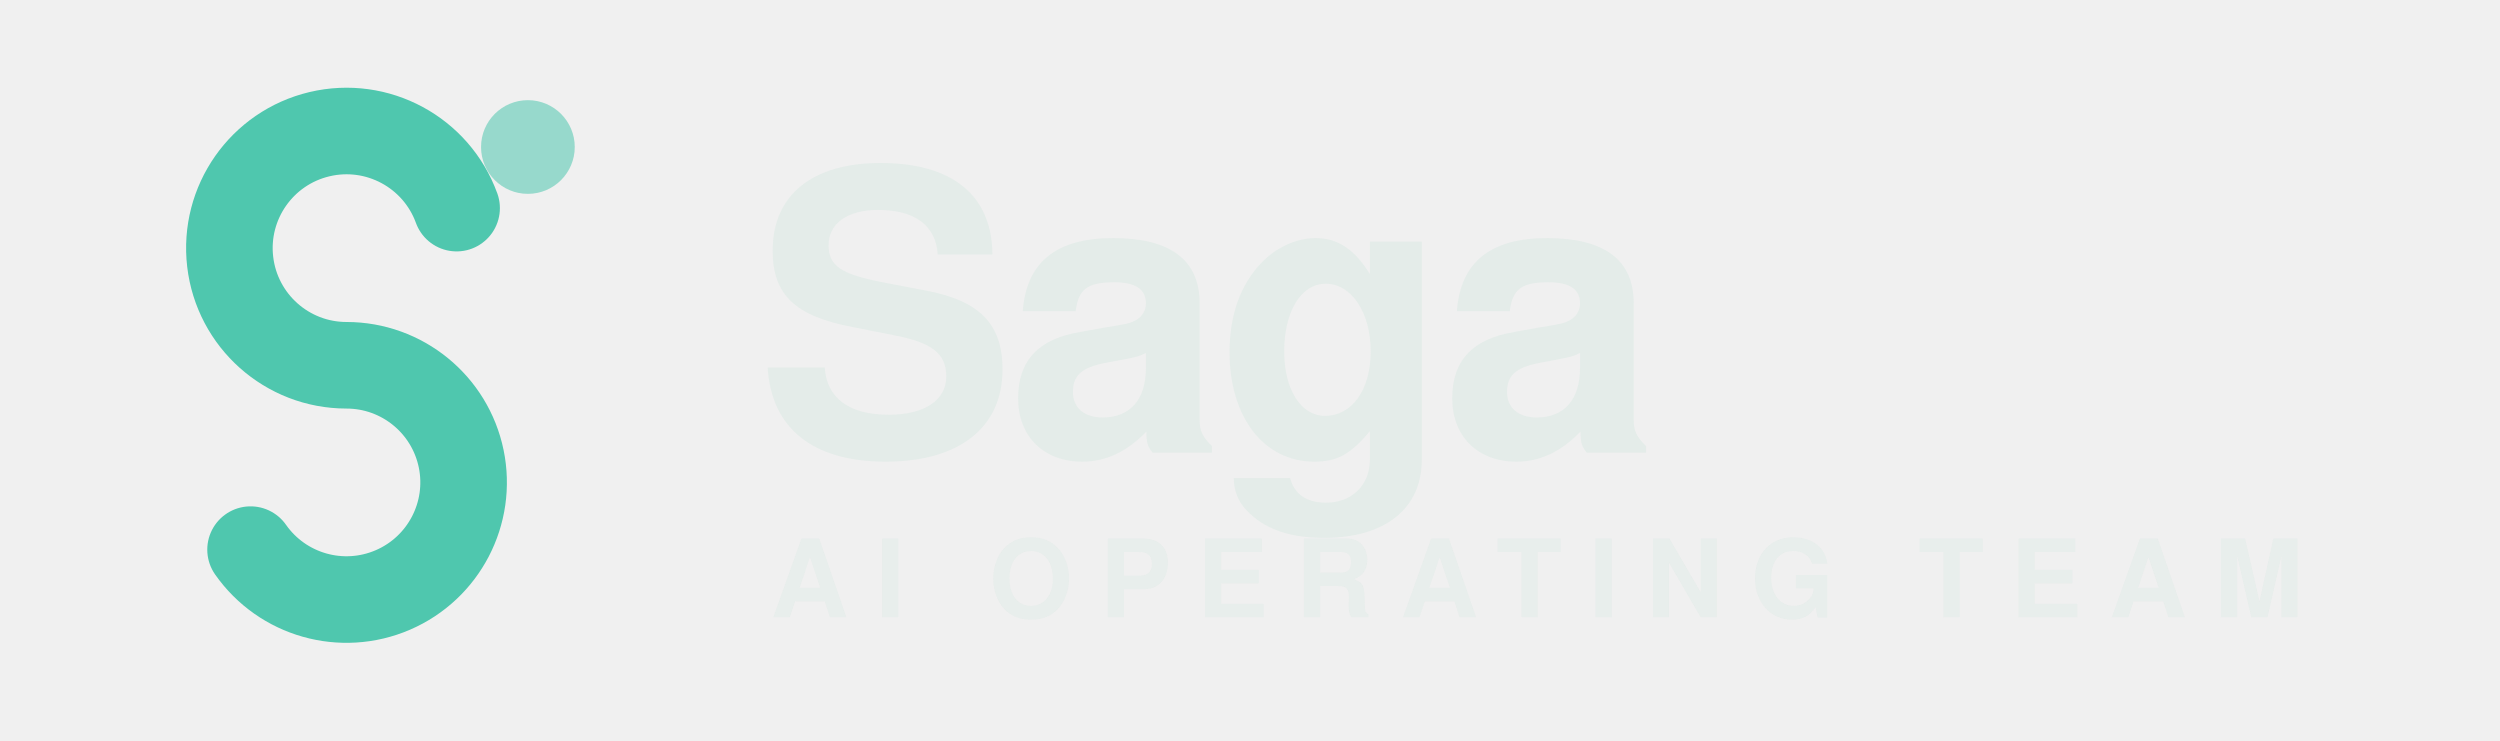
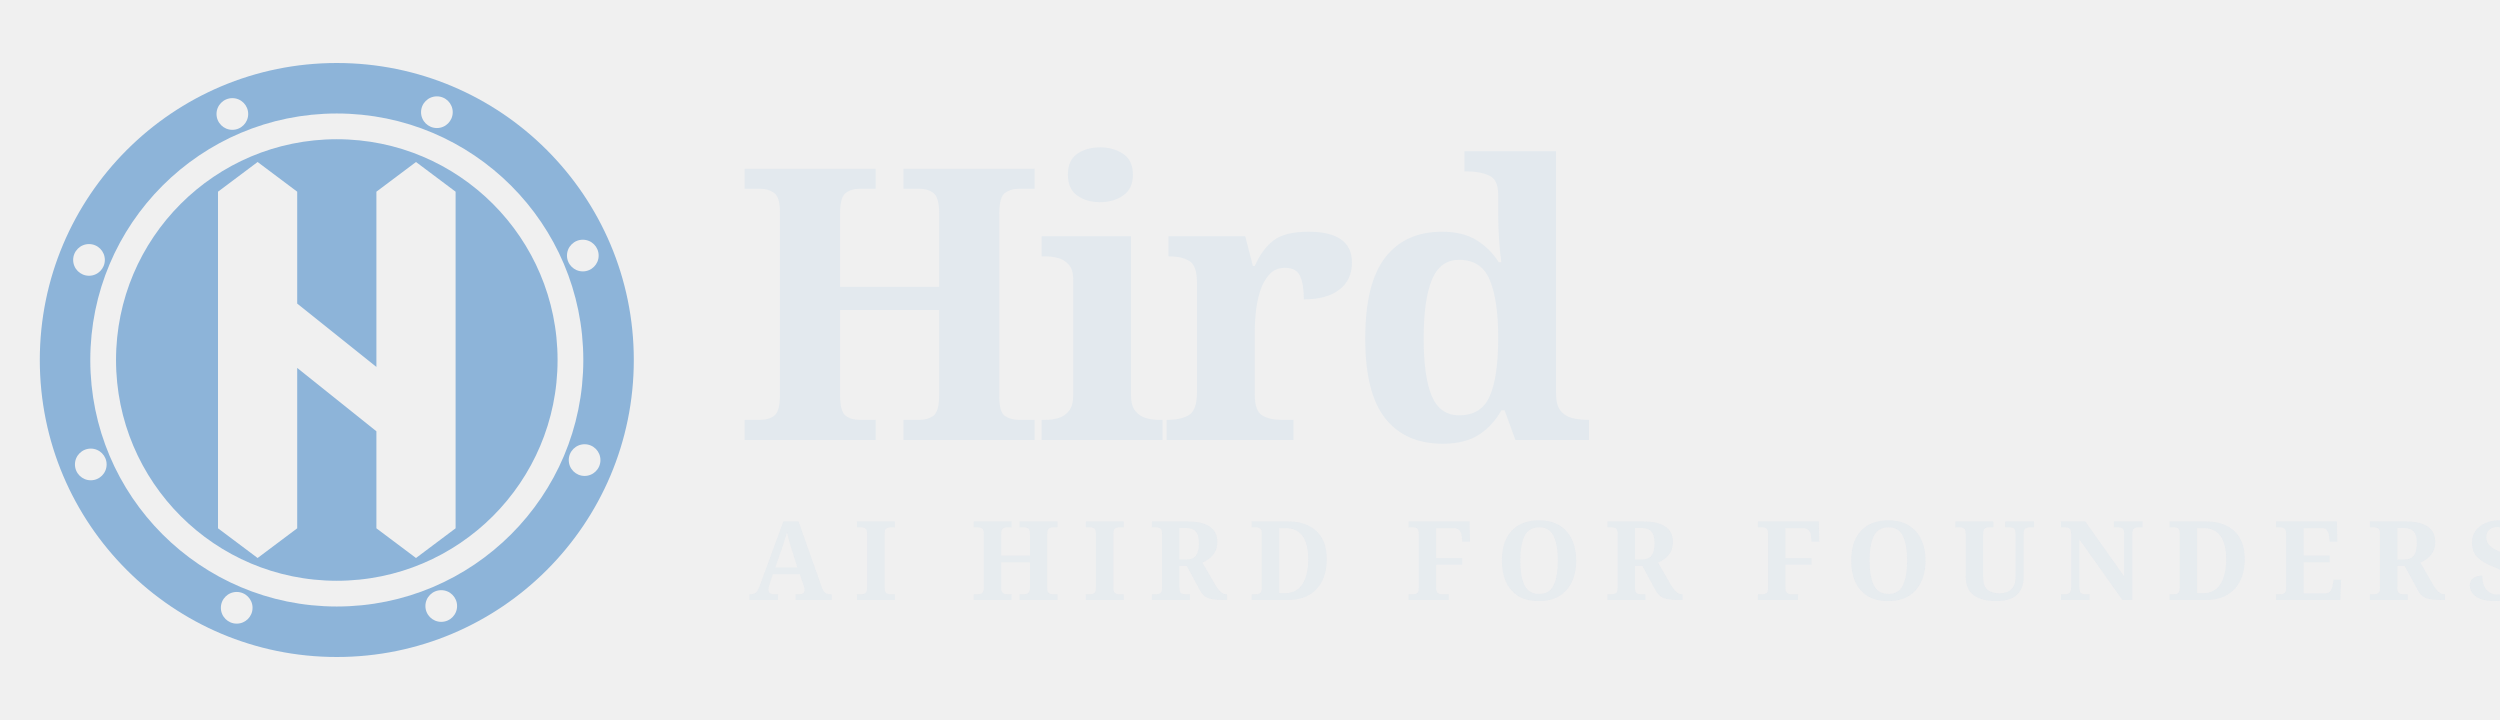
- <svg xmlns="http://www.w3.org/2000/svg" viewBox="0 0 243 72" width="243" height="72" role="img" aria-label="Saga">
+ <svg xmlns="http://www.w3.org/2000/svg" viewBox="0 0 250 72" width="250" height="72" role="img" aria-label="Hird">
  <g transform="translate(2.00,4.32) scale(0.99)">
-     <path d="M42.81 16.07 A11.5 11.5 0 1 0 32.00 31.50 A11.5 11.5 0 1 1 22.58 49.60" fill="none" stroke="#4FC7AE" stroke-width="8.5" stroke-linecap="round" />
-     <circle cx="49.81" cy="10.07" r="4.6" fill="#4FC7AE" opacity="0.55" />
+     <defs>
+       <mask id="hirdcut" maskUnits="userSpaceOnUse" x="0" y="0" width="64" height="64">
+         <rect width="64" height="64" fill="white" />
+         <circle cx="32" cy="32" r="23.6" fill="none" stroke="black" stroke-width="2.6" />
+         <circle cx="57.03" cy="42.11" r="1.6" fill="black" />
+         <circle cx="42.55" cy="56.85" r="1.6" fill="black" />
+         <circle cx="21.89" cy="57.03" r="1.6" fill="black" />
+         <circle cx="7.15" cy="42.55" r="1.6" fill="black" />
+         <circle cx="6.97" cy="21.89" r="1.6" fill="black" />
+         <circle cx="21.45" cy="7.15" r="1.6" fill="black" />
+         <circle cx="42.11" cy="6.97" r="1.6" fill="black" />
+         <circle cx="56.85" cy="21.45" r="1.6" fill="black" />
+         <path d="M20 15 L24 12 L28 15 L28 49 L24 52 L20 49 Z M36 15 L40 12 L44 15 L44 49 L40 52 L36 49 Z M27 25.5 L37 33.5 L37 40 L27 32 Z" fill="black" />
+       </mask>
+     </defs>
+     <circle cx="32" cy="32" r="30" fill="#8DB4D9" mask="url(#hirdcut)" />
  </g>
-   <text x="73.4" y="44" font-family="Bricolage Grotesque, Avenir Next, Segoe UI, Helvetica, Arial, sans-serif" font-size="38" font-weight="800" letter-spacing="-1" fill="#E4ECE9">Saga</text>
-   <text x="74.9" y="60" font-family="Bricolage Grotesque, Avenir Next, Segoe UI, Helvetica, Arial, sans-serif" font-size="10.5" font-weight="700" letter-spacing="2.6" fill="#E4ECE9" opacity="0.7">AI OPERATING TEAM</text>
+   <text x="73.4" y="44" font-family="Grenze Gotisch, Grenze, Georgia, serif" font-size="38" font-weight="800" letter-spacing="-1" fill="#E3E9EE">Hird</text>
+   <text x="74.9" y="60" font-family="Grenze, Georgia, serif" font-size="11" font-weight="700" letter-spacing="2.2" fill="#E3E9EE" opacity="0.7">AI HIRD FOR FOUNDERS</text>
</svg>
